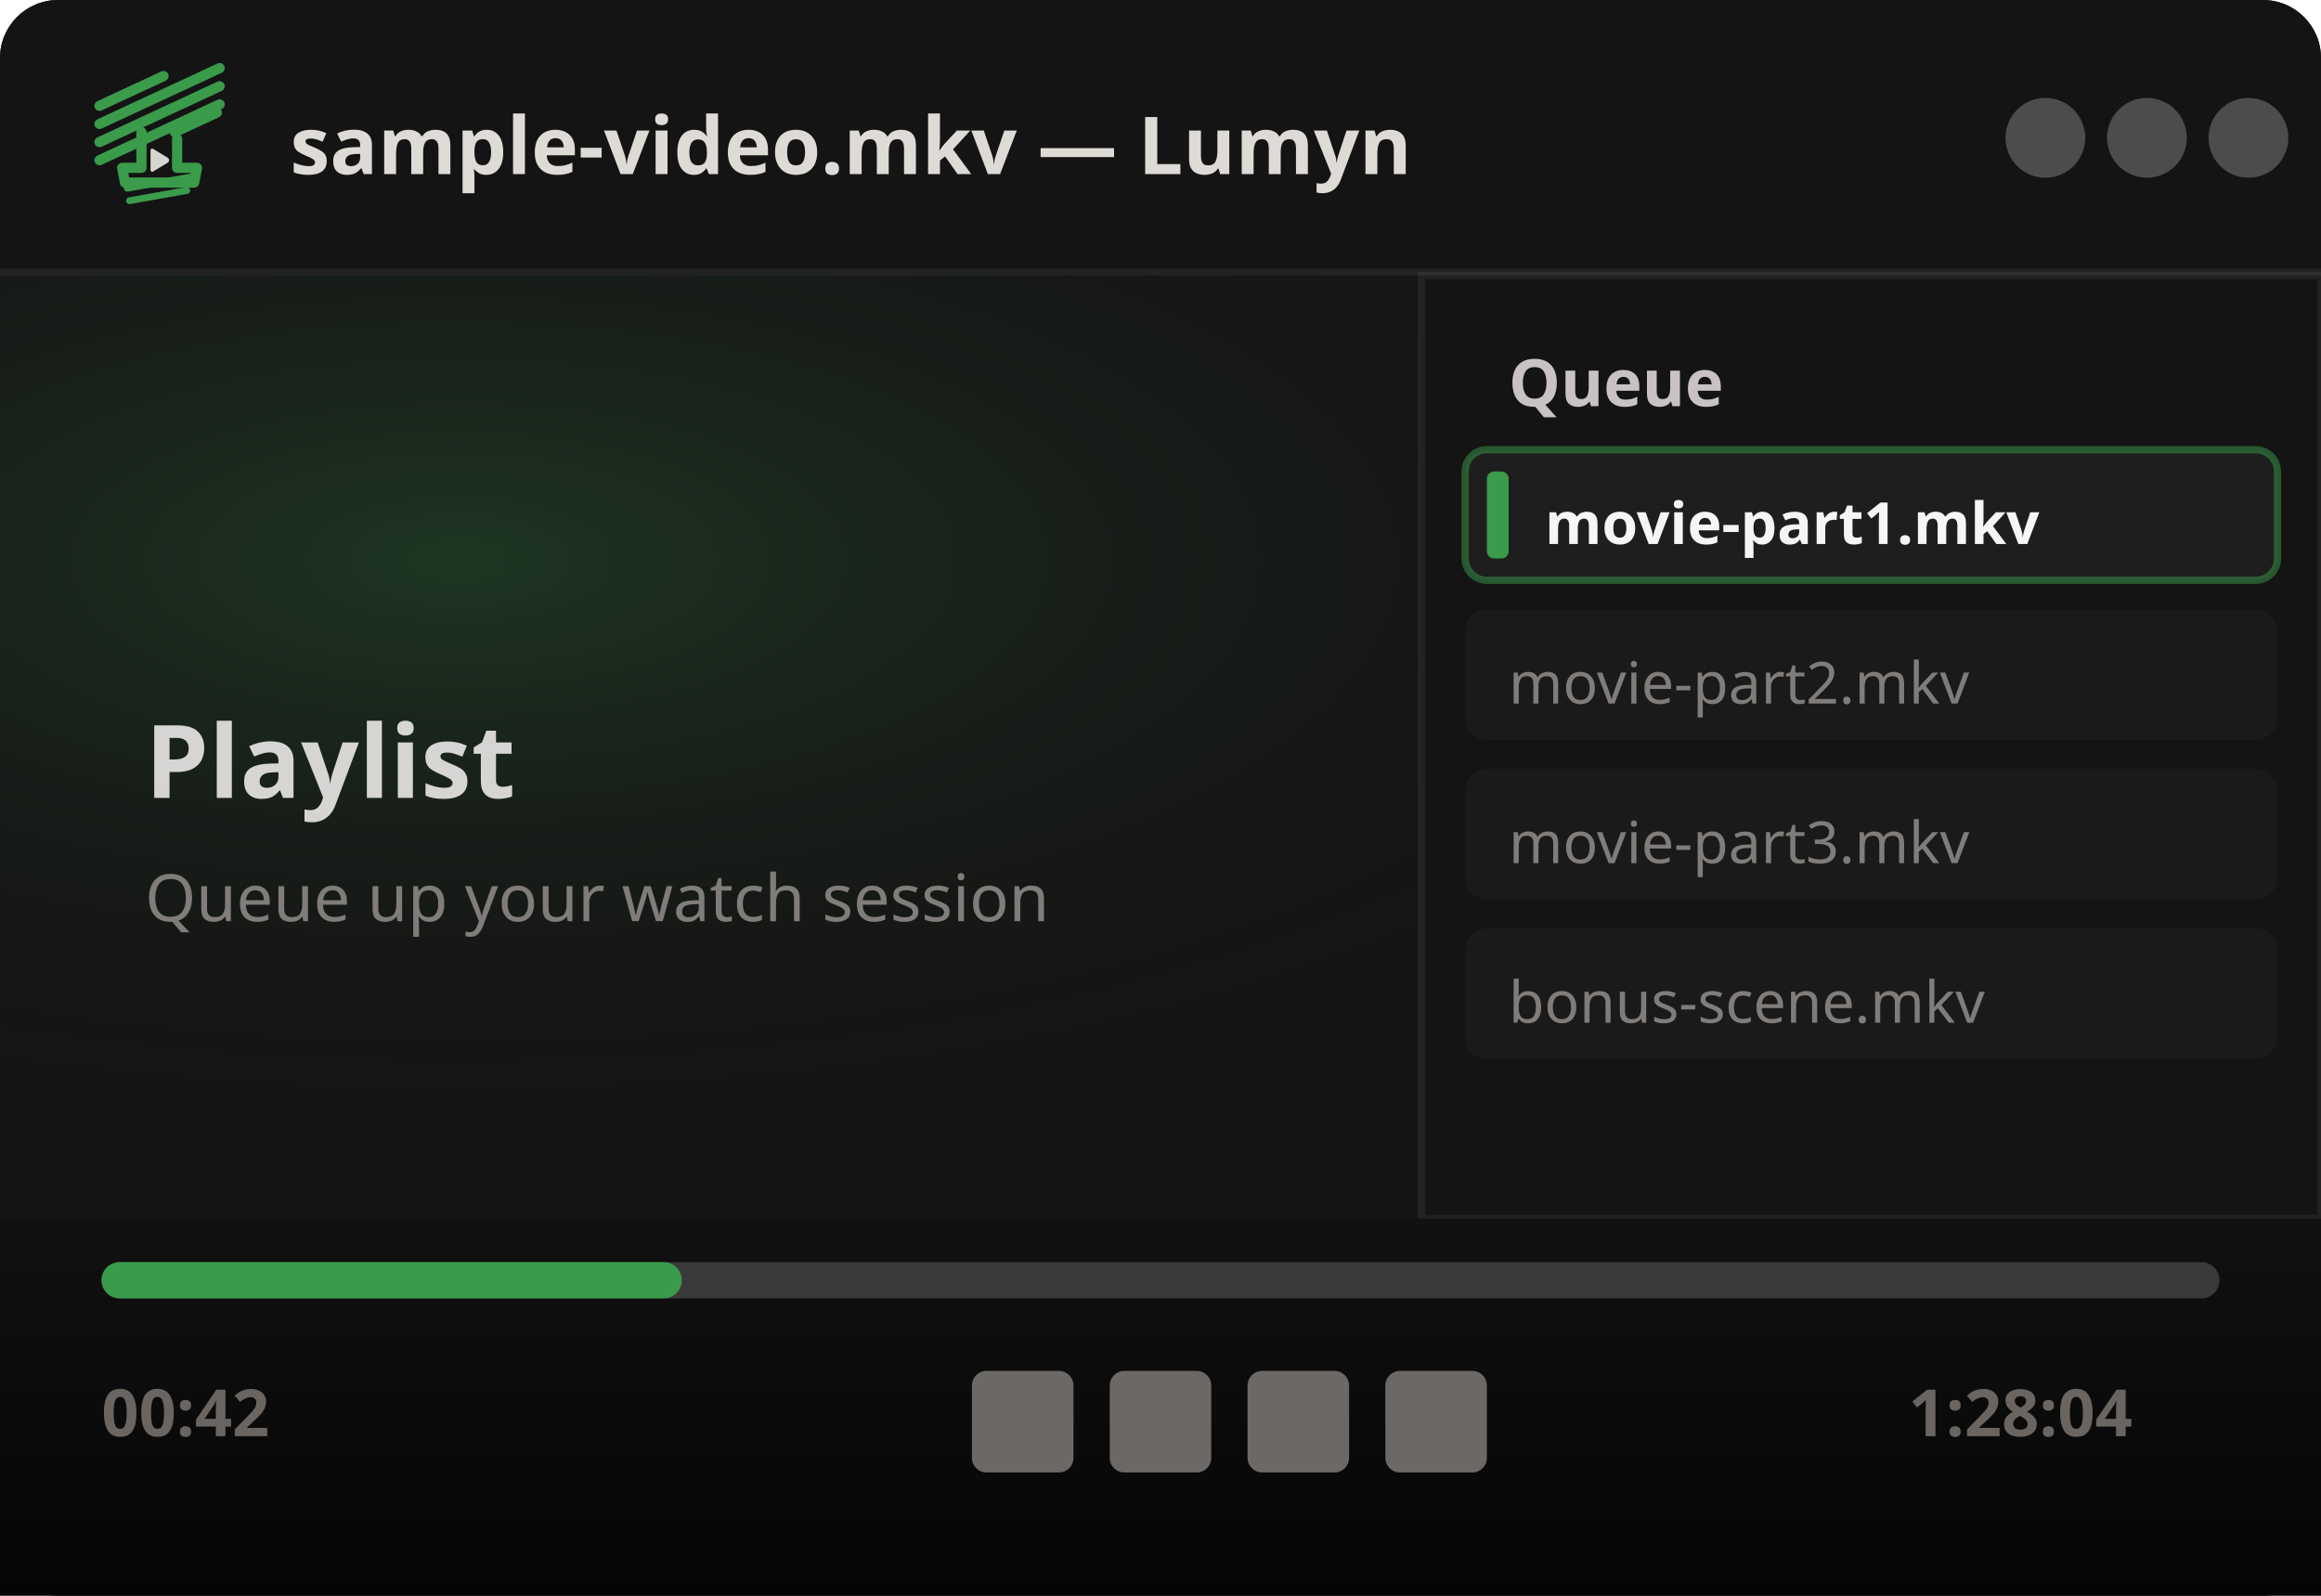
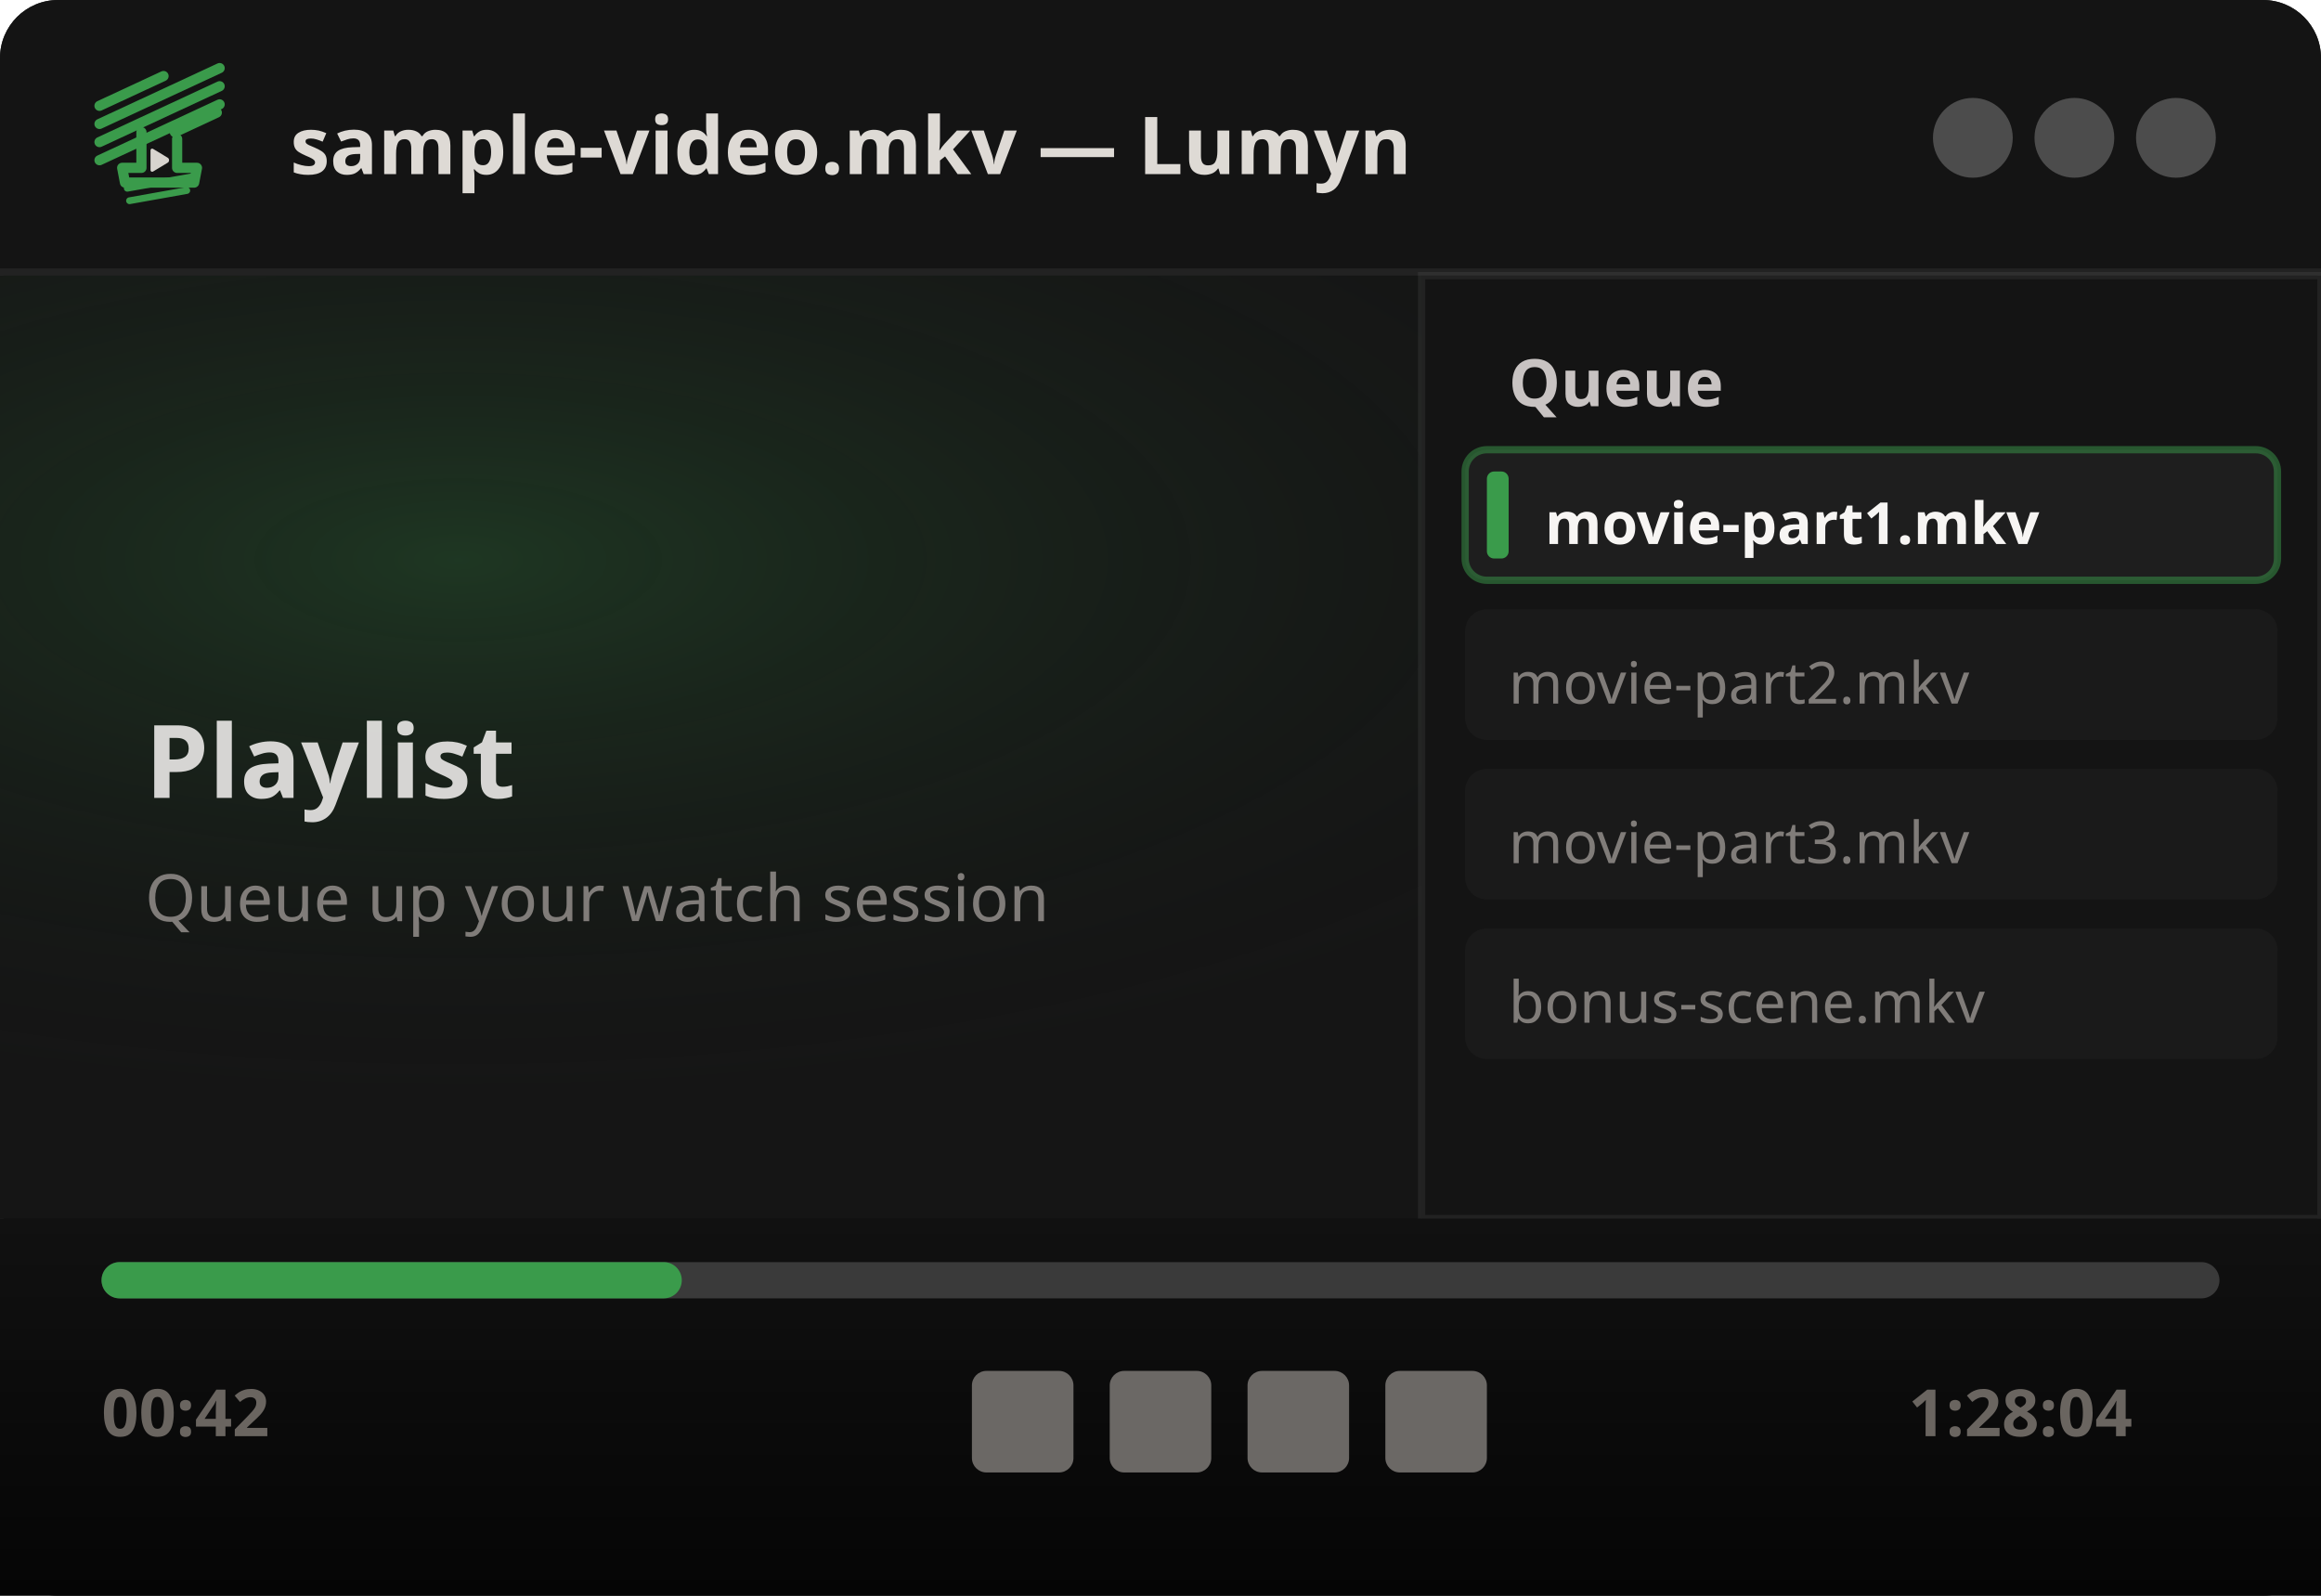
<svg xmlns="http://www.w3.org/2000/svg" viewBox="0 0 320 220" width="320" height="220">
  <rect width="320" height="220" rx="8" fill="#101010" stroke="rgba(255,255,255,0.09)" stroke-width="1" />
  <rect width="320" height="38" rx="8" fill="#141414" />
  <rect y="30" width="320" height="8" fill="#141414" />
  <rect y="37" width="320" height="1" fill="rgba(255,255,255,0.06)" />
  <g transform="translate(12,9) scale(0.078125)" fill="none">
    <path d="M22 71.5L135 19" stroke="#3A9B4B" stroke-width="18" stroke-linecap="round" />
    <path d="M22 103.5L234 5" stroke="#3A9B4B" stroke-width="18" stroke-linecap="round" />
    <path d="M22 135.5L234 37" stroke="#3A9B4B" stroke-width="18" stroke-linecap="round" />
    <path d="M22 167.5L234 69" stroke="#3A9B4B" stroke-width="18" stroke-linecap="round" />
    <path d="M155 118L229 83.5" stroke="#3A9B4B" stroke-width="18" stroke-linecap="round" />
    <path d="M96 118V181H62L67 207H189L194 181H159V130" stroke="#3A9B4B" stroke-width="18" stroke-linecap="round" stroke-linejoin="round" />
    <path d="M71 217L184 197" stroke="#3A9B4B" stroke-width="12" stroke-linecap="round" />
    <path d="M75 239L176 221" stroke="#3A9B4B" stroke-width="12" stroke-linecap="round" />
    <path d="M112 150C112 147.7 114.5 146.3 116.5 147.5L142.5 163.2C145.5 165 145.5 170 142.5 171.8L116.5 187.5C114.5 188.7 112 187.3 112 185V150Z" fill="#D8D4CF" />
  </g>
  <text x="40" y="24" font-family="system-ui,sans-serif" font-size="11" font-weight="700" fill="#DEDAD5">sample-video.mkv — Lumyn</text>
-   <circle cx="282" cy="19" r="5.5" fill="#4c4c4c" />
-   <circle cx="296" cy="19" r="5.5" fill="#4c4c4c" />
-   <circle cx="310" cy="19" r="5.5" fill="#4c4c4c" />
+   <circle cx="272" cy="19" r="5.5" fill="#4c4c4c" />
+   <circle cx="286" cy="19" r="5.5" fill="#4c4c4c" />
+   <circle cx="300" cy="19" r="5.5" fill="#4c4c4c" />
  <rect x="0" y="38" width="320" height="130" fill="#151515" />
  <radialGradient id="glow-pl" cx="20%" cy="30%" r="60%">
    <stop offset="0%" stop-color="#3a9b4b" stop-opacity="0.25" />
    <stop offset="100%" stop-color="#151515" stop-opacity="0" />
  </radialGradient>
  <rect x="0" y="38" width="320" height="130" fill="url(#glow-pl)" />
  <rect x="196" y="38" width="124" height="130" fill="#141414" stroke="rgba(255,255,255,0.06)" stroke-width="1" />
  <text x="208" y="56" font-family="system-ui,sans-serif" font-size="9" font-weight="700" fill="#C8C3C2">Queue</text>
  <rect x="202" y="62" width="112" height="18" rx="3" fill="#1E1E1E" stroke="rgba(58,155,75,0.5)" stroke-width="1" />
  <rect x="205" y="65" width="3" height="12" rx="1" fill="#3a9b4b" />
  <text x="213" y="75" font-family="system-ui,sans-serif" font-size="8" font-weight="600" fill="#F7F5F3">movie-part1.mkv</text>
  <rect x="202" y="84" width="112" height="18" rx="3" fill="#1A1A1A" />
  <text x="208" y="97" font-family="system-ui,sans-serif" font-size="8" fill="#807C79">movie-part2.mkv</text>
  <rect x="202" y="106" width="112" height="18" rx="3" fill="#1A1A1A" />
  <text x="208" y="119" font-family="system-ui,sans-serif" font-size="8" fill="#807C79">movie-part3.mkv</text>
  <rect x="202" y="128" width="112" height="18" rx="3" fill="#1A1A1A" />
  <text x="208" y="141" font-family="system-ui,sans-serif" font-size="8" fill="#807C79">bonus-scene.mkv</text>
  <text x="20" y="110" font-family="system-ui,sans-serif" font-size="14" font-weight="800" fill="#F7F5F3" opacity="0.85">Playlist</text>
  <text x="20" y="127" font-family="system-ui,sans-serif" font-size="9" fill="#807C79">Queue up your watch session</text>
  <rect x="0" y="168" width="320" height="52" fill="url(#ctrl-grad-pl)" />
  <linearGradient id="ctrl-grad-pl" x1="0" y1="0" x2="0" y2="1">
    <stop offset="0%" stop-color="#111111" />
    <stop offset="100%" stop-color="#050505" />
  </linearGradient>
  <rect x="14" y="174" width="292" height="5" rx="2.5" fill="#3a3a3a" />
  <rect x="14" y="174" width="80" height="5" rx="2.5" fill="#3a9b4b" />
  <text x="14" y="198" font-family="system-ui,sans-serif" font-size="9" font-weight="700" fill="#6A6560">00:42</text>
  <rect x="134" y="189" width="14" height="14" rx="2" fill="#807C79" opacity="0.82" />
  <rect x="153" y="189" width="14" height="14" rx="2" fill="#807C79" opacity="0.82" />
  <rect x="172" y="189" width="14" height="14" rx="2" fill="#807C79" opacity="0.82" />
  <rect x="191" y="189" width="14" height="14" rx="2" fill="#807C79" opacity="0.82" />
  <text x="294" y="198" font-family="system-ui,sans-serif" font-size="9" font-weight="700" fill="#6A6560" text-anchor="end">1:28:04</text>
</svg>
